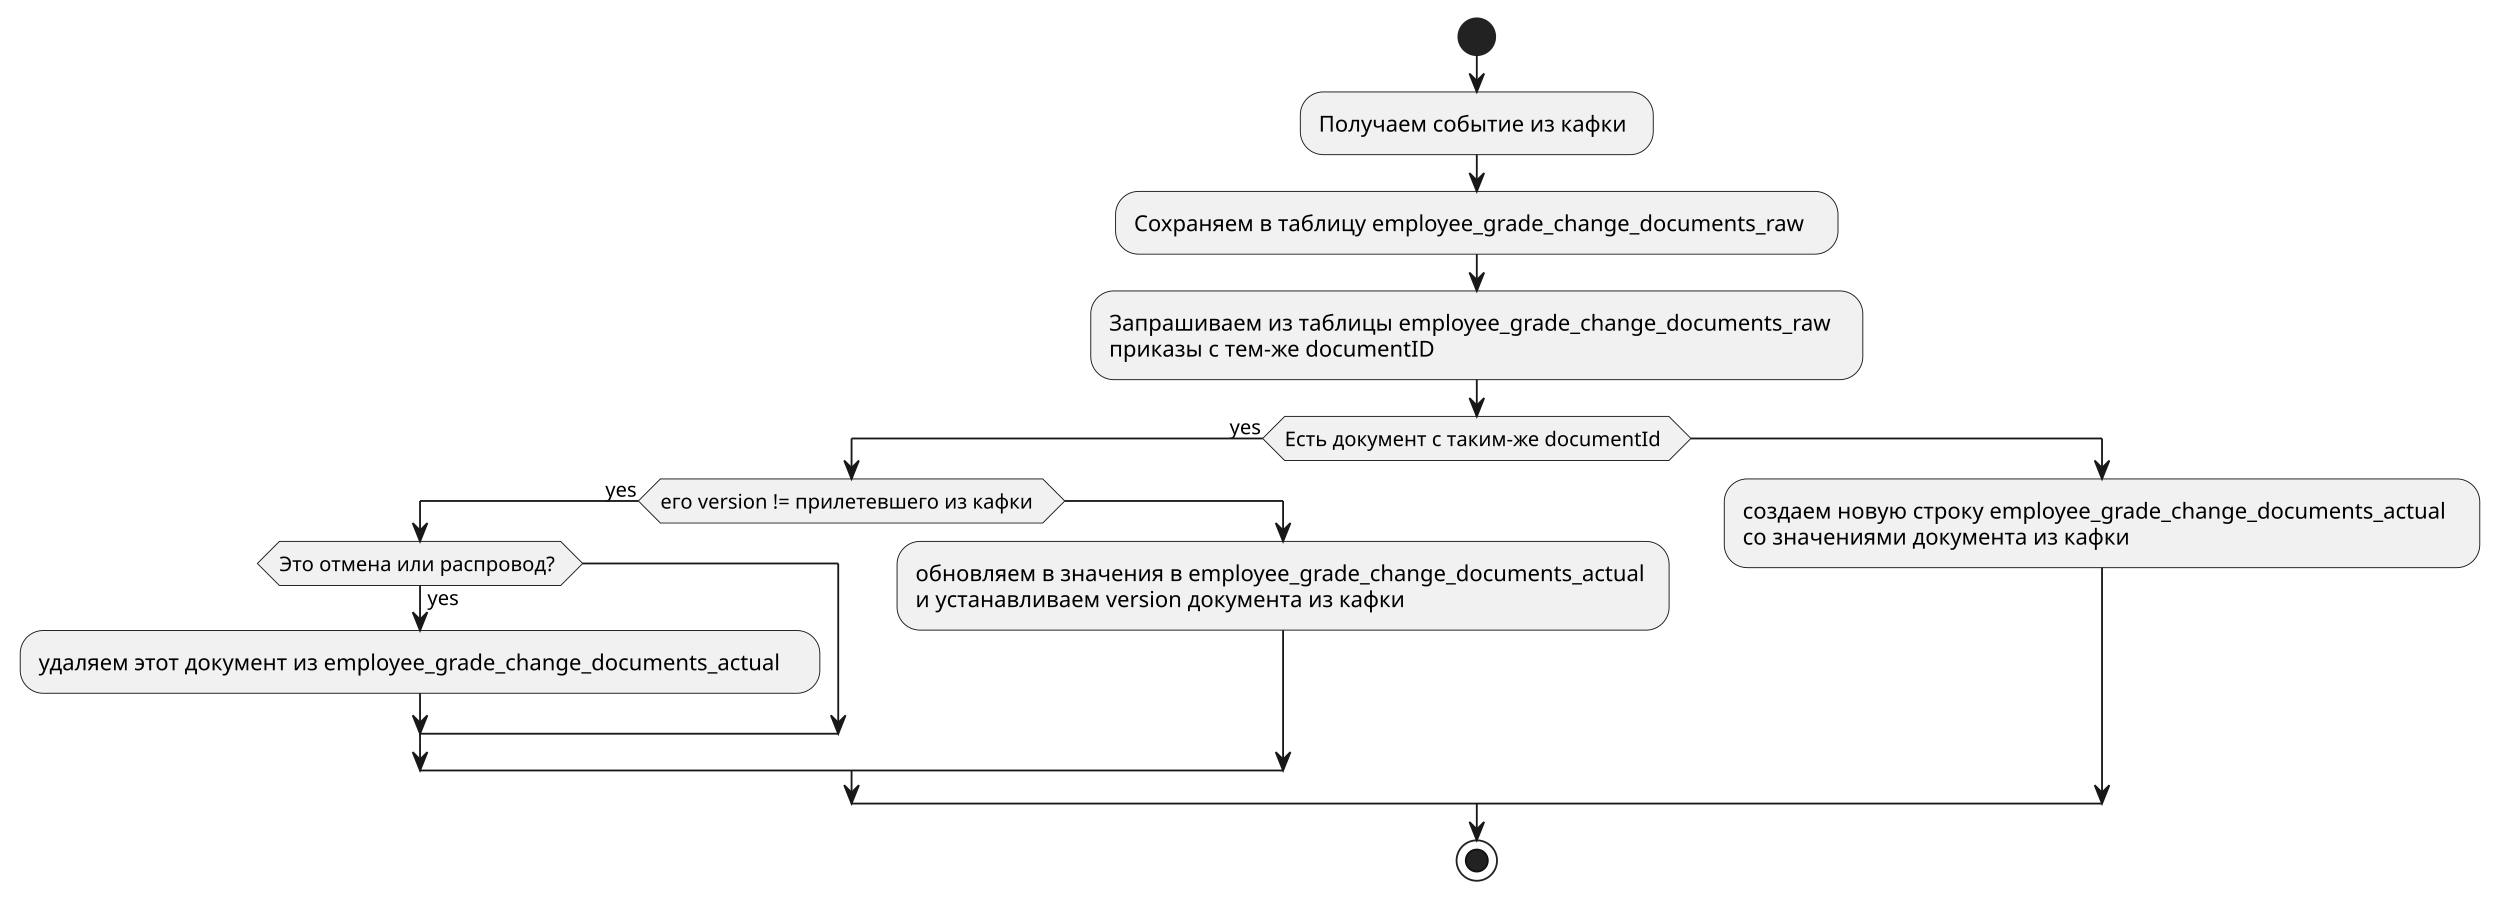
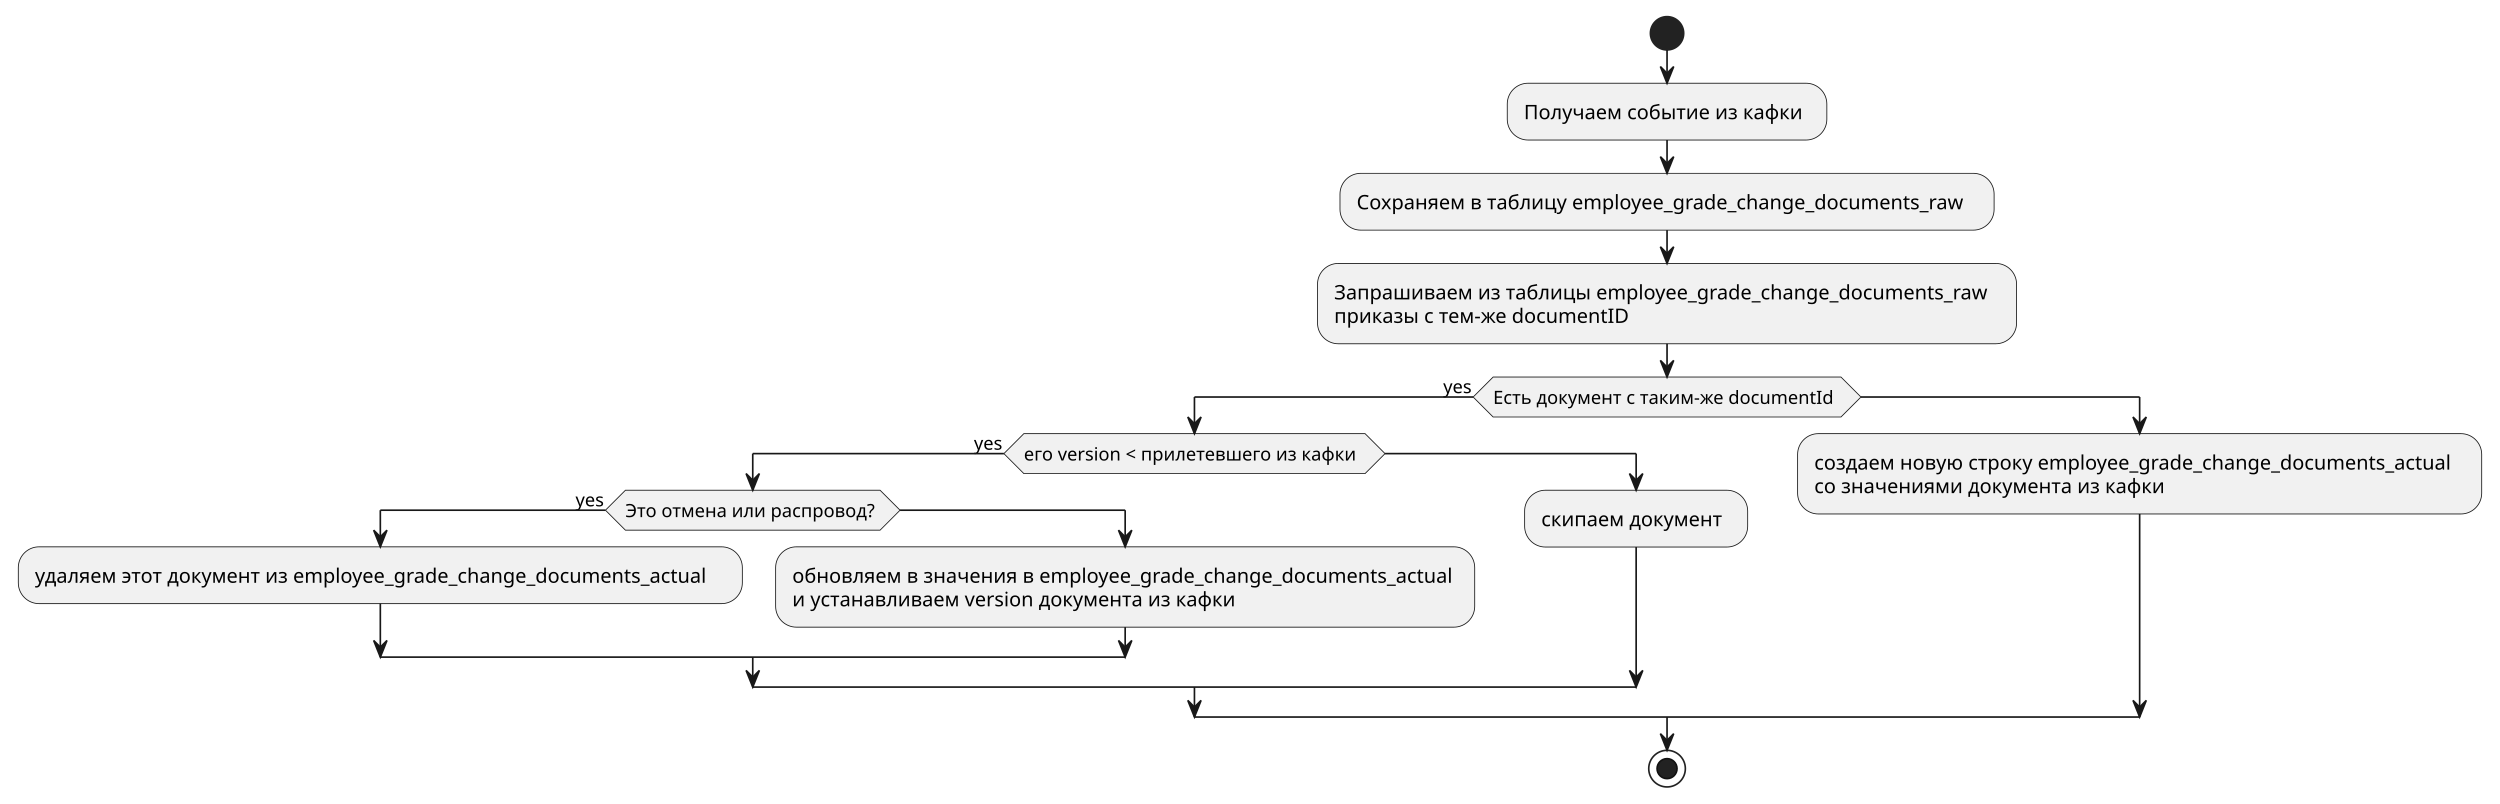
- <svg xmlns="http://www.w3.org/2000/svg" contentStyleType="text/css" height="490px" preserveAspectRatio="none" style="width:1360px;height:490px;background:#FFFFFF;" version="1.1" viewBox="0 0 1360 490" width="1360px" zoomAndPan="magnify">
+ <svg xmlns="http://www.w3.org/2000/svg" contentStyleType="text/css" height="483px" preserveAspectRatio="none" style="width:1502px;height:483px;background:#FFFFFF;" version="1.1" viewBox="0 0 1502 483" width="1502px" zoomAndPan="magnify">
  <defs />
  <g>
-     <ellipse cx="803.375" cy="20" fill="#222222" rx="10" ry="10" style="stroke:#222222;stroke-width:1.0;" />
-     <rect fill="#F1F1F1" height="34.133" rx="12.5" ry="12.5" style="stroke:#181818;stroke-width:0.5;" width="192" x="707.375" y="50" />
-     <text fill="#000000" font-family="sans-serif" font-size="12" lengthAdjust="spacing" textLength="172" x="717.375" y="71.602">Получаем событие из кафки</text>
-     <rect fill="#F1F1F1" height="34.133" rx="12.5" ry="12.5" style="stroke:#181818;stroke-width:0.5;" width="393" x="606.875" y="104.133" />
-     <text fill="#000000" font-family="sans-serif" font-size="12" lengthAdjust="spacing" textLength="373" x="616.875" y="125.734">Сохраняем в таблицу employee_grade_change_documents_raw</text>
-     <rect fill="#F1F1F1" height="48.266" rx="12.5" ry="12.5" style="stroke:#181818;stroke-width:0.5;" width="420" x="593.375" y="158.266" />
-     <text fill="#000000" font-family="sans-serif" font-size="12" lengthAdjust="spacing" textLength="400" x="603.375" y="179.867">Запрашиваем из таблицы employee_grade_change_documents_raw</text>
-     <text fill="#000000" font-family="sans-serif" font-size="12" lengthAdjust="spacing" textLength="185" x="603.375" y="194">приказы с тем-же documentID</text>
-     <polygon fill="#F1F1F1" points="698.875,226.531,907.875,226.531,919.875,238.531,907.875,250.531,698.875,250.531,686.875,238.531,698.875,226.531" style="stroke:#181818;stroke-width:0.5;" />
-     <text fill="#000000" font-family="sans-serif" font-size="11" lengthAdjust="spacing" textLength="209" x="698.875" y="242.689">Есть документ с таким-же documentId</text>
-     <text fill="#000000" font-family="sans-serif" font-size="11" lengthAdjust="spacing" textLength="18" x="668.875" y="236.211">yes</text>
-     <polygon fill="#F1F1F1" points="359.25,260.531,567.25,260.531,579.25,272.531,567.25,284.531,359.25,284.531,347.25,272.531,359.25,260.531" style="stroke:#181818;stroke-width:0.5;" />
-     <text fill="#000000" font-family="sans-serif" font-size="11" lengthAdjust="spacing" textLength="208" x="359.25" y="276.688">его version != прилетевшего из кафки</text>
-     <text fill="#000000" font-family="sans-serif" font-size="11" lengthAdjust="spacing" textLength="18" x="329.25" y="270.211">yes</text>
-     <rect fill="#F1F1F1" height="34.133" rx="12.5" ry="12.5" style="stroke:#181818;stroke-width:0.5;" width="435" x="11" y="343.009" />
-     <text fill="#000000" font-family="sans-serif" font-size="12" lengthAdjust="spacing" textLength="415" x="21" y="364.61">удаляем этот документ из employee_grade_change_documents_actual</text>
-     <polygon fill="#F1F1F1" points="152,294.531,305,294.531,317,306.531,305,318.531,152,318.531,140,306.531,152,294.531" style="stroke:#181818;stroke-width:0.5;" />
-     <text fill="#000000" font-family="sans-serif" font-size="11" lengthAdjust="spacing" textLength="18" x="232.5" y="329.166">yes</text>
-     <text fill="#000000" font-family="sans-serif" font-size="11" lengthAdjust="spacing" textLength="153" x="152" y="310.688">Это отмена или распровод?</text>
-     <rect fill="#F1F1F1" height="48.266" rx="12.5" ry="12.5" style="stroke:#181818;stroke-width:0.5;" width="420" x="488" y="294.531" />
-     <text fill="#000000" font-family="sans-serif" font-size="12" lengthAdjust="spacing" textLength="400" x="498" y="316.133">обновляем в значения в employee_grade_change_documents_actual</text>
-     <text fill="#000000" font-family="sans-serif" font-size="12" lengthAdjust="spacing" textLength="276" x="498" y="330.266">и устанавливаем version документа из кафки</text>
-     <rect fill="#F1F1F1" height="48.266" rx="12.5" ry="12.5" style="stroke:#181818;stroke-width:0.5;" width="411" x="938" y="260.531" />
-     <text fill="#000000" font-family="sans-serif" font-size="12" lengthAdjust="spacing" textLength="391" x="948" y="282.133">создаем новую строку employee_grade_change_documents_actual</text>
-     <text fill="#000000" font-family="sans-serif" font-size="12" lengthAdjust="spacing" textLength="219" x="948" y="296.266">со значениями документа из кафки</text>
-     <ellipse cx="803.375" cy="468.142" fill="none" rx="11" ry="11" style="stroke:#222222;stroke-width:1.0;" />
-     <ellipse cx="803.375" cy="468.142" fill="#222222" rx="6" ry="6" style="stroke:#111111;stroke-width:1.0;" />
-     <line style="stroke:#181818;stroke-width:1.0;" x1="803.375" x2="803.375" y1="30" y2="50" />
-     <polygon fill="#181818" points="799.375,40,803.375,50,807.375,40,803.375,44" style="stroke:#181818;stroke-width:1.0;" />
-     <line style="stroke:#181818;stroke-width:1.0;" x1="803.375" x2="803.375" y1="84.133" y2="104.133" />
-     <polygon fill="#181818" points="799.375,94.133,803.375,104.133,807.375,94.133,803.375,98.133" style="stroke:#181818;stroke-width:1.0;" />
-     <line style="stroke:#181818;stroke-width:1.0;" x1="803.375" x2="803.375" y1="138.266" y2="158.266" />
-     <polygon fill="#181818" points="799.375,148.266,803.375,158.266,807.375,148.266,803.375,152.266" style="stroke:#181818;stroke-width:1.0;" />
-     <line style="stroke:#181818;stroke-width:1.0;" x1="228.5" x2="228.5" y1="318.531" y2="343.009" />
-     <polygon fill="#181818" points="224.5,333.009,228.5,343.009,232.5,333.009,228.5,337.009" style="stroke:#181818;stroke-width:1.0;" />
-     <line style="stroke:#181818;stroke-width:1.0;" x1="317" x2="456" y1="306.531" y2="306.531" />
-     <line style="stroke:#181818;stroke-width:1.0;" x1="456" x2="456" y1="306.531" y2="399.142" />
-     <polygon fill="#181818" points="452,389.142,456,399.142,460,389.142,456,393.142" style="stroke:#181818;stroke-width:1.0;" />
-     <line style="stroke:#181818;stroke-width:1.0;" x1="456" x2="228.5" y1="399.142" y2="399.142" />
-     <line style="stroke:#181818;stroke-width:1.0;" x1="228.5" x2="228.5" y1="399.142" y2="404.142" />
-     <line style="stroke:#181818;stroke-width:1.0;" x1="228.5" x2="228.5" y1="377.142" y2="399.142" />
-     <polygon fill="#181818" points="224.5,389.142,228.5,399.142,232.5,389.142,228.5,393.142" style="stroke:#181818;stroke-width:1.0;" />
-     <line style="stroke:#181818;stroke-width:1.0;" x1="347.25" x2="228.5" y1="272.531" y2="272.531" />
-     <line style="stroke:#181818;stroke-width:1.0;" x1="228.5" x2="228.5" y1="272.531" y2="294.531" />
-     <polygon fill="#181818" points="224.5,284.531,228.5,294.531,232.5,284.531,228.5,288.531" style="stroke:#181818;stroke-width:1.0;" />
-     <line style="stroke:#181818;stroke-width:1.0;" x1="579.25" x2="698" y1="272.531" y2="272.531" />
-     <line style="stroke:#181818;stroke-width:1.0;" x1="698" x2="698" y1="272.531" y2="294.531" />
-     <polygon fill="#181818" points="694,284.531,698,294.531,702,284.531,698,288.531" style="stroke:#181818;stroke-width:1.0;" />
-     <line style="stroke:#181818;stroke-width:1.0;" x1="228.5" x2="228.5" y1="404.142" y2="419.142" />
-     <polygon fill="#181818" points="224.5,409.142,228.5,419.142,232.5,409.142,228.5,413.142" style="stroke:#181818;stroke-width:1.0;" />
-     <line style="stroke:#181818;stroke-width:1.0;" x1="698" x2="698" y1="342.797" y2="419.142" />
-     <polygon fill="#181818" points="694,409.142,698,419.142,702,409.142,698,413.142" style="stroke:#181818;stroke-width:1.0;" />
-     <line style="stroke:#181818;stroke-width:1.0;" x1="228.5" x2="698" y1="419.142" y2="419.142" />
-     <line style="stroke:#181818;stroke-width:1.0;" x1="686.875" x2="463.25" y1="238.531" y2="238.531" />
-     <line style="stroke:#181818;stroke-width:1.0;" x1="463.25" x2="463.25" y1="238.531" y2="260.531" />
-     <polygon fill="#181818" points="459.25,250.531,463.25,260.531,467.25,250.531,463.25,254.531" style="stroke:#181818;stroke-width:1.0;" />
-     <line style="stroke:#181818;stroke-width:1.0;" x1="919.875" x2="1143.5" y1="238.531" y2="238.531" />
-     <line style="stroke:#181818;stroke-width:1.0;" x1="1143.5" x2="1143.5" y1="238.531" y2="260.531" />
-     <polygon fill="#181818" points="1139.5,250.531,1143.5,260.531,1147.5,250.531,1143.5,254.531" style="stroke:#181818;stroke-width:1.0;" />
-     <line style="stroke:#181818;stroke-width:1.0;" x1="463.25" x2="463.25" y1="419.142" y2="437.142" />
-     <polygon fill="#181818" points="459.25,427.142,463.25,437.142,467.25,427.142,463.25,431.142" style="stroke:#181818;stroke-width:1.0;" />
-     <line style="stroke:#181818;stroke-width:1.0;" x1="1143.5" x2="1143.5" y1="308.797" y2="437.142" />
-     <polygon fill="#181818" points="1139.5,427.142,1143.5,437.142,1147.5,427.142,1143.5,431.142" style="stroke:#181818;stroke-width:1.0;" />
-     <line style="stroke:#181818;stroke-width:1.0;" x1="463.25" x2="1143.5" y1="437.142" y2="437.142" />
-     <line style="stroke:#181818;stroke-width:1.0;" x1="803.375" x2="803.375" y1="206.531" y2="226.531" />
-     <polygon fill="#181818" points="799.375,216.531,803.375,226.531,807.375,216.531,803.375,220.531" style="stroke:#181818;stroke-width:1.0;" />
-     <line style="stroke:#181818;stroke-width:1.0;" x1="803.375" x2="803.375" y1="437.142" y2="457.142" />
-     <polygon fill="#181818" points="799.375,447.142,803.375,457.142,807.375,447.142,803.375,451.142" style="stroke:#181818;stroke-width:1.0;" />
+     <ellipse cx="1001.562" cy="20" fill="#222222" rx="10" ry="10" style="stroke:#222222;stroke-width:1.0;" />
+     <rect fill="#F1F1F1" height="34.133" rx="12.5" ry="12.5" style="stroke:#181818;stroke-width:0.5;" width="192" x="905.562" y="50" />
+     <text fill="#000000" font-family="sans-serif" font-size="12" lengthAdjust="spacing" textLength="172" x="915.562" y="71.602">Получаем событие из кафки</text>
+     <rect fill="#F1F1F1" height="34.133" rx="12.5" ry="12.5" style="stroke:#181818;stroke-width:0.5;" width="393" x="805.062" y="104.133" />
+     <text fill="#000000" font-family="sans-serif" font-size="12" lengthAdjust="spacing" textLength="373" x="815.062" y="125.734">Сохраняем в таблицу employee_grade_change_documents_raw</text>
+     <rect fill="#F1F1F1" height="48.266" rx="12.5" ry="12.5" style="stroke:#181818;stroke-width:0.5;" width="420" x="791.562" y="158.266" />
+     <text fill="#000000" font-family="sans-serif" font-size="12" lengthAdjust="spacing" textLength="400" x="801.562" y="179.867">Запрашиваем из таблицы employee_grade_change_documents_raw</text>
+     <text fill="#000000" font-family="sans-serif" font-size="12" lengthAdjust="spacing" textLength="185" x="801.562" y="194">приказы с тем-же documentID</text>
+     <polygon fill="#F1F1F1" points="897.062,226.531,1106.062,226.531,1118.062,238.531,1106.062,250.531,897.062,250.531,885.062,238.531,897.062,226.531" style="stroke:#181818;stroke-width:0.5;" />
+     <text fill="#000000" font-family="sans-serif" font-size="11" lengthAdjust="spacing" textLength="209" x="897.062" y="242.689">Есть документ с таким-же documentId</text>
+     <text fill="#000000" font-family="sans-serif" font-size="11" lengthAdjust="spacing" textLength="18" x="867.062" y="236.211">yes</text>
+     <polygon fill="#F1F1F1" points="615.125,260.531,820.125,260.531,832.125,272.531,820.125,284.531,615.125,284.531,603.125,272.531,615.125,260.531" style="stroke:#181818;stroke-width:0.5;" />
+     <text fill="#000000" font-family="sans-serif" font-size="11" lengthAdjust="spacing" textLength="205" x="615.125" y="276.688">его version &lt; прилетевшего из кафки</text>
+     <text fill="#000000" font-family="sans-serif" font-size="11" lengthAdjust="spacing" textLength="18" x="585.125" y="270.211">yes</text>
+     <polygon fill="#F1F1F1" points="375.75,294.531,528.75,294.531,540.75,306.531,528.75,318.531,375.75,318.531,363.75,306.531,375.75,294.531" style="stroke:#181818;stroke-width:0.5;" />
+     <text fill="#000000" font-family="sans-serif" font-size="11" lengthAdjust="spacing" textLength="153" x="375.75" y="310.688">Это отмена или распровод?</text>
+     <text fill="#000000" font-family="sans-serif" font-size="11" lengthAdjust="spacing" textLength="18" x="345.75" y="304.211">yes</text>
+     <rect fill="#F1F1F1" height="34.133" rx="12.5" ry="12.5" style="stroke:#181818;stroke-width:0.5;" width="435" x="11" y="328.531" />
+     <text fill="#000000" font-family="sans-serif" font-size="12" lengthAdjust="spacing" textLength="415" x="21" y="350.133">удаляем этот документ из employee_grade_change_documents_actual</text>
+     <rect fill="#F1F1F1" height="48.266" rx="12.5" ry="12.5" style="stroke:#181818;stroke-width:0.5;" width="420" x="466" y="328.531" />
+     <text fill="#000000" font-family="sans-serif" font-size="12" lengthAdjust="spacing" textLength="400" x="476" y="350.133">обновляем в значения в employee_grade_change_documents_actual</text>
+     <text fill="#000000" font-family="sans-serif" font-size="12" lengthAdjust="spacing" textLength="276" x="476" y="364.266">и устанавливаем version документа из кафки</text>
+     <rect fill="#F1F1F1" height="34.133" rx="12.5" ry="12.5" style="stroke:#181818;stroke-width:0.5;" width="134" x="916" y="294.531" />
+     <text fill="#000000" font-family="sans-serif" font-size="12" lengthAdjust="spacing" textLength="114" x="926" y="316.133">скипаем документ</text>
+     <rect fill="#F1F1F1" height="48.266" rx="12.5" ry="12.5" style="stroke:#181818;stroke-width:0.5;" width="411" x="1080" y="260.531" />
+     <text fill="#000000" font-family="sans-serif" font-size="12" lengthAdjust="spacing" textLength="391" x="1090" y="282.133">создаем новую строку employee_grade_change_documents_actual</text>
+     <text fill="#000000" font-family="sans-serif" font-size="12" lengthAdjust="spacing" textLength="219" x="1090" y="296.266">со значениями документа из кафки</text>
+     <ellipse cx="1001.562" cy="461.797" fill="none" rx="11" ry="11" style="stroke:#222222;stroke-width:1.0;" />
+     <ellipse cx="1001.562" cy="461.797" fill="#222222" rx="6" ry="6" style="stroke:#111111;stroke-width:1.0;" />
+     <line style="stroke:#181818;stroke-width:1.0;" x1="1001.562" x2="1001.562" y1="30" y2="50" />
+     <polygon fill="#181818" points="997.562,40,1001.562,50,1005.562,40,1001.562,44" style="stroke:#181818;stroke-width:1.0;" />
+     <line style="stroke:#181818;stroke-width:1.0;" x1="1001.562" x2="1001.562" y1="84.133" y2="104.133" />
+     <polygon fill="#181818" points="997.562,94.133,1001.562,104.133,1005.562,94.133,1001.562,98.133" style="stroke:#181818;stroke-width:1.0;" />
+     <line style="stroke:#181818;stroke-width:1.0;" x1="1001.562" x2="1001.562" y1="138.266" y2="158.266" />
+     <polygon fill="#181818" points="997.562,148.266,1001.562,158.266,1005.562,148.266,1001.562,152.266" style="stroke:#181818;stroke-width:1.0;" />
+     <line style="stroke:#181818;stroke-width:1.0;" x1="363.75" x2="228.5" y1="306.531" y2="306.531" />
+     <line style="stroke:#181818;stroke-width:1.0;" x1="228.5" x2="228.5" y1="306.531" y2="328.531" />
+     <polygon fill="#181818" points="224.5,318.531,228.5,328.531,232.5,318.531,228.5,322.531" style="stroke:#181818;stroke-width:1.0;" />
+     <line style="stroke:#181818;stroke-width:1.0;" x1="540.75" x2="676" y1="306.531" y2="306.531" />
+     <line style="stroke:#181818;stroke-width:1.0;" x1="676" x2="676" y1="306.531" y2="328.531" />
+     <polygon fill="#181818" points="672,318.531,676,328.531,680,318.531,676,322.531" style="stroke:#181818;stroke-width:1.0;" />
+     <line style="stroke:#181818;stroke-width:1.0;" x1="228.5" x2="228.5" y1="362.664" y2="394.797" />
+     <polygon fill="#181818" points="224.5,384.797,228.5,394.797,232.5,384.797,228.5,388.797" style="stroke:#181818;stroke-width:1.0;" />
+     <line style="stroke:#181818;stroke-width:1.0;" x1="676" x2="676" y1="376.797" y2="394.797" />
+     <polygon fill="#181818" points="672,384.797,676,394.797,680,384.797,676,388.797" style="stroke:#181818;stroke-width:1.0;" />
+     <line style="stroke:#181818;stroke-width:1.0;" x1="228.5" x2="676" y1="394.797" y2="394.797" />
+     <line style="stroke:#181818;stroke-width:1.0;" x1="603.125" x2="452.25" y1="272.531" y2="272.531" />
+     <line style="stroke:#181818;stroke-width:1.0;" x1="452.25" x2="452.25" y1="272.531" y2="294.531" />
+     <polygon fill="#181818" points="448.25,284.531,452.25,294.531,456.25,284.531,452.25,288.531" style="stroke:#181818;stroke-width:1.0;" />
+     <line style="stroke:#181818;stroke-width:1.0;" x1="832.125" x2="983" y1="272.531" y2="272.531" />
+     <line style="stroke:#181818;stroke-width:1.0;" x1="983" x2="983" y1="272.531" y2="294.531" />
+     <polygon fill="#181818" points="979,284.531,983,294.531,987,284.531,983,288.531" style="stroke:#181818;stroke-width:1.0;" />
+     <line style="stroke:#181818;stroke-width:1.0;" x1="452.25" x2="452.25" y1="394.797" y2="412.797" />
+     <polygon fill="#181818" points="448.25,402.797,452.25,412.797,456.25,402.797,452.25,406.797" style="stroke:#181818;stroke-width:1.0;" />
+     <line style="stroke:#181818;stroke-width:1.0;" x1="983" x2="983" y1="328.664" y2="412.797" />
+     <polygon fill="#181818" points="979,402.797,983,412.797,987,402.797,983,406.797" style="stroke:#181818;stroke-width:1.0;" />
+     <line style="stroke:#181818;stroke-width:1.0;" x1="452.25" x2="983" y1="412.797" y2="412.797" />
+     <line style="stroke:#181818;stroke-width:1.0;" x1="885.062" x2="717.625" y1="238.531" y2="238.531" />
+     <line style="stroke:#181818;stroke-width:1.0;" x1="717.625" x2="717.625" y1="238.531" y2="260.531" />
+     <polygon fill="#181818" points="713.625,250.531,717.625,260.531,721.625,250.531,717.625,254.531" style="stroke:#181818;stroke-width:1.0;" />
+     <line style="stroke:#181818;stroke-width:1.0;" x1="1118.062" x2="1285.5" y1="238.531" y2="238.531" />
+     <line style="stroke:#181818;stroke-width:1.0;" x1="1285.5" x2="1285.5" y1="238.531" y2="260.531" />
+     <polygon fill="#181818" points="1281.5,250.531,1285.5,260.531,1289.5,250.531,1285.5,254.531" style="stroke:#181818;stroke-width:1.0;" />
+     <line style="stroke:#181818;stroke-width:1.0;" x1="717.625" x2="717.625" y1="412.797" y2="430.797" />
+     <polygon fill="#181818" points="713.625,420.797,717.625,430.797,721.625,420.797,717.625,424.797" style="stroke:#181818;stroke-width:1.0;" />
+     <line style="stroke:#181818;stroke-width:1.0;" x1="1285.5" x2="1285.5" y1="308.797" y2="430.797" />
+     <polygon fill="#181818" points="1281.5,420.797,1285.5,430.797,1289.5,420.797,1285.5,424.797" style="stroke:#181818;stroke-width:1.0;" />
+     <line style="stroke:#181818;stroke-width:1.0;" x1="717.625" x2="1285.5" y1="430.797" y2="430.797" />
+     <line style="stroke:#181818;stroke-width:1.0;" x1="1001.562" x2="1001.562" y1="206.531" y2="226.531" />
+     <polygon fill="#181818" points="997.562,216.531,1001.562,226.531,1005.562,216.531,1001.562,220.531" style="stroke:#181818;stroke-width:1.0;" />
+     <line style="stroke:#181818;stroke-width:1.0;" x1="1001.562" x2="1001.562" y1="430.797" y2="450.797" />
+     <polygon fill="#181818" points="997.562,440.797,1001.562,450.797,1005.562,440.797,1001.562,444.797" style="stroke:#181818;stroke-width:1.0;" />
  </g>
</svg>
